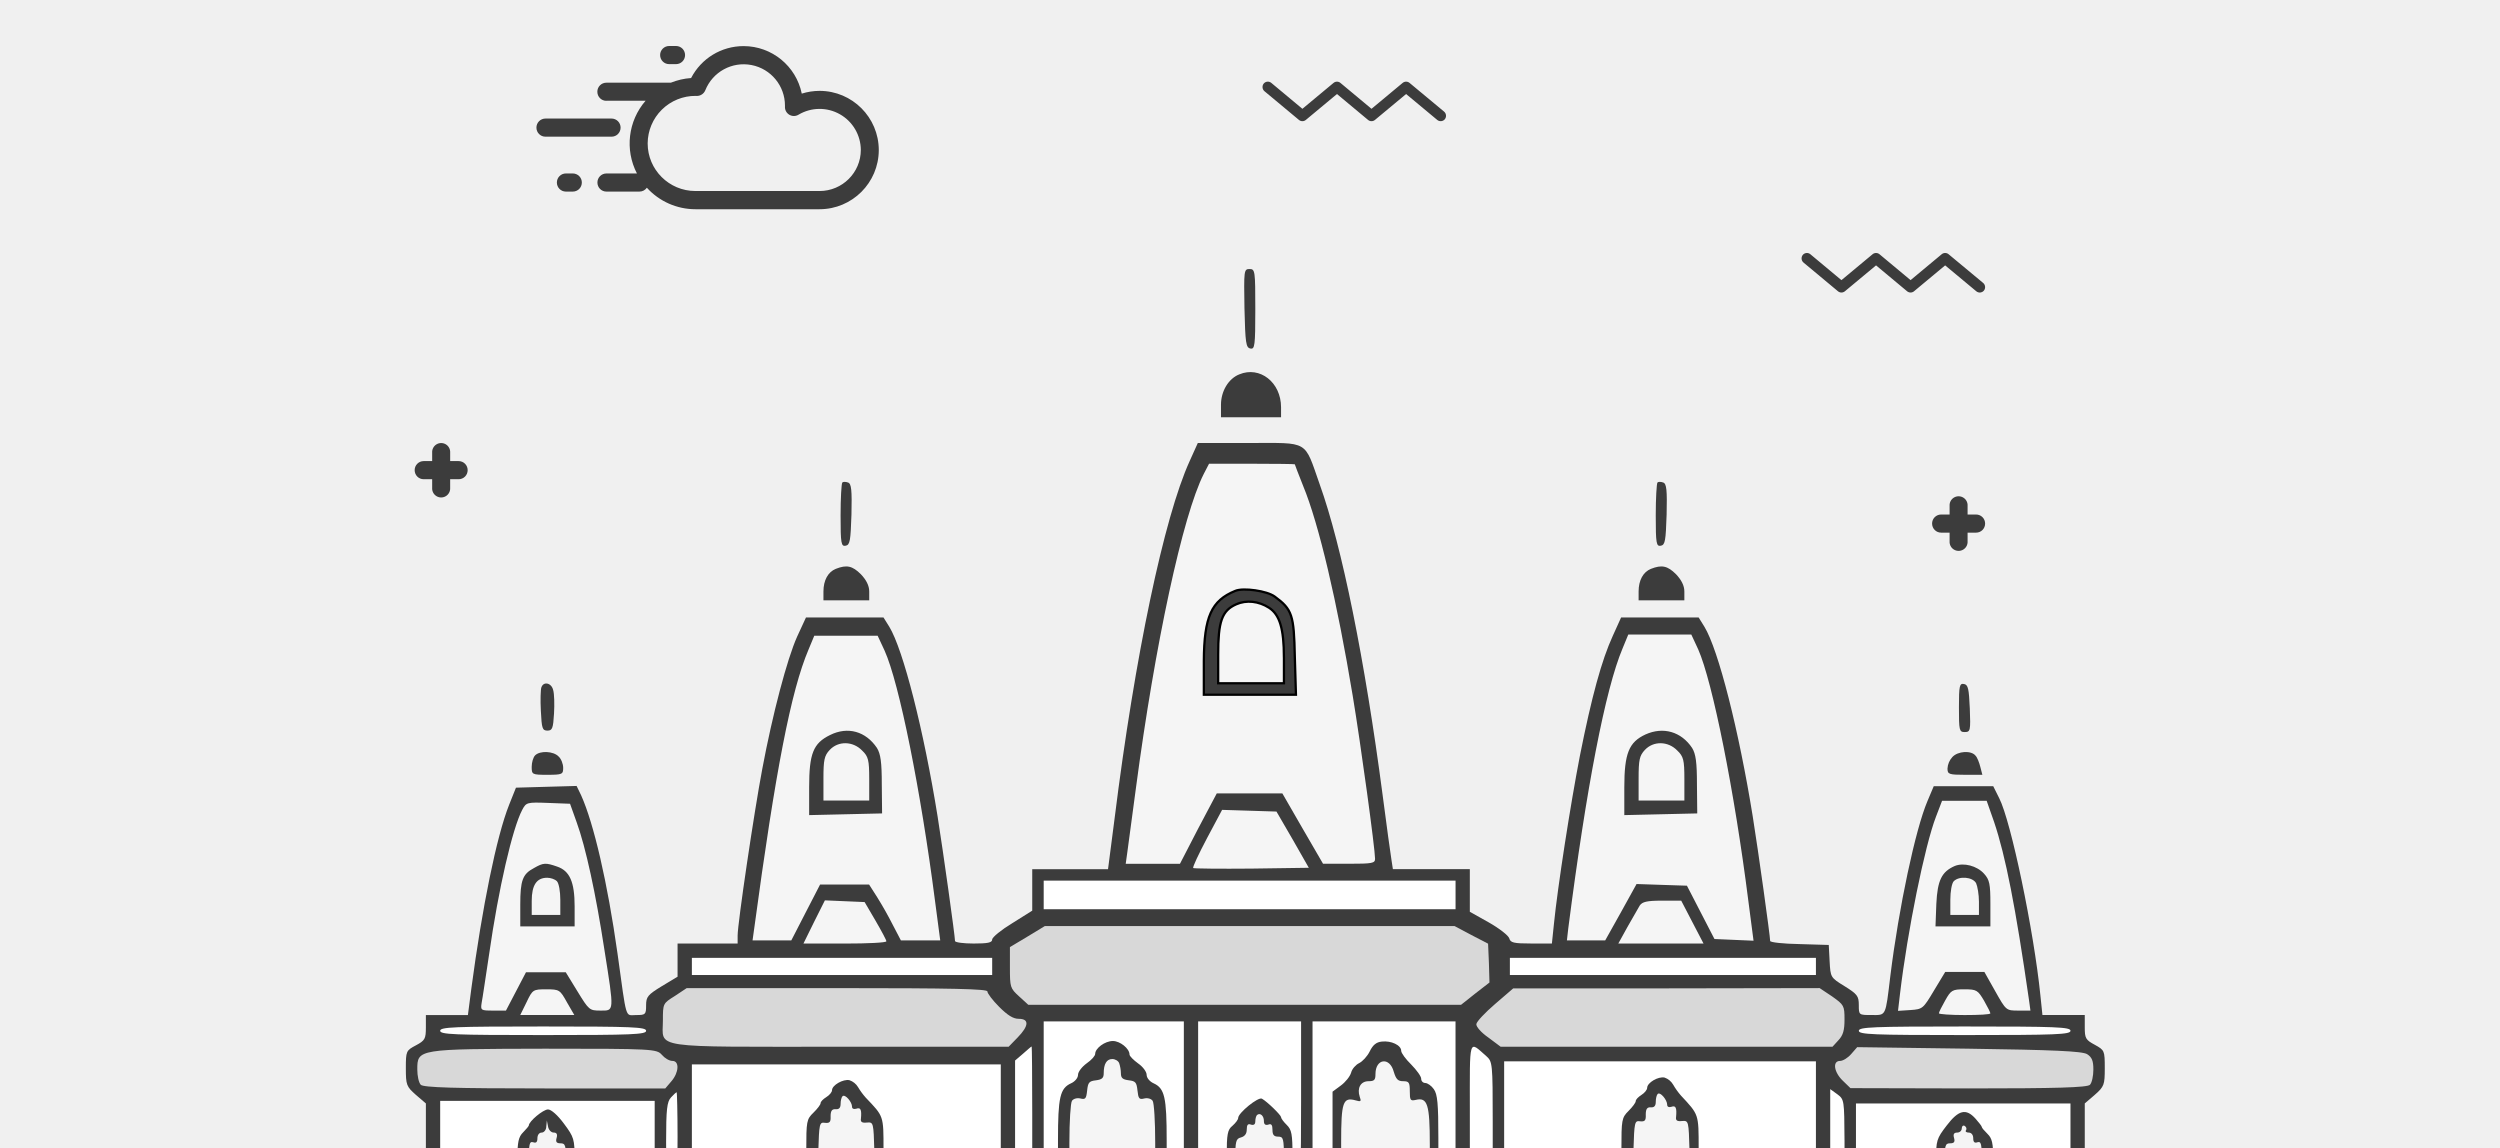
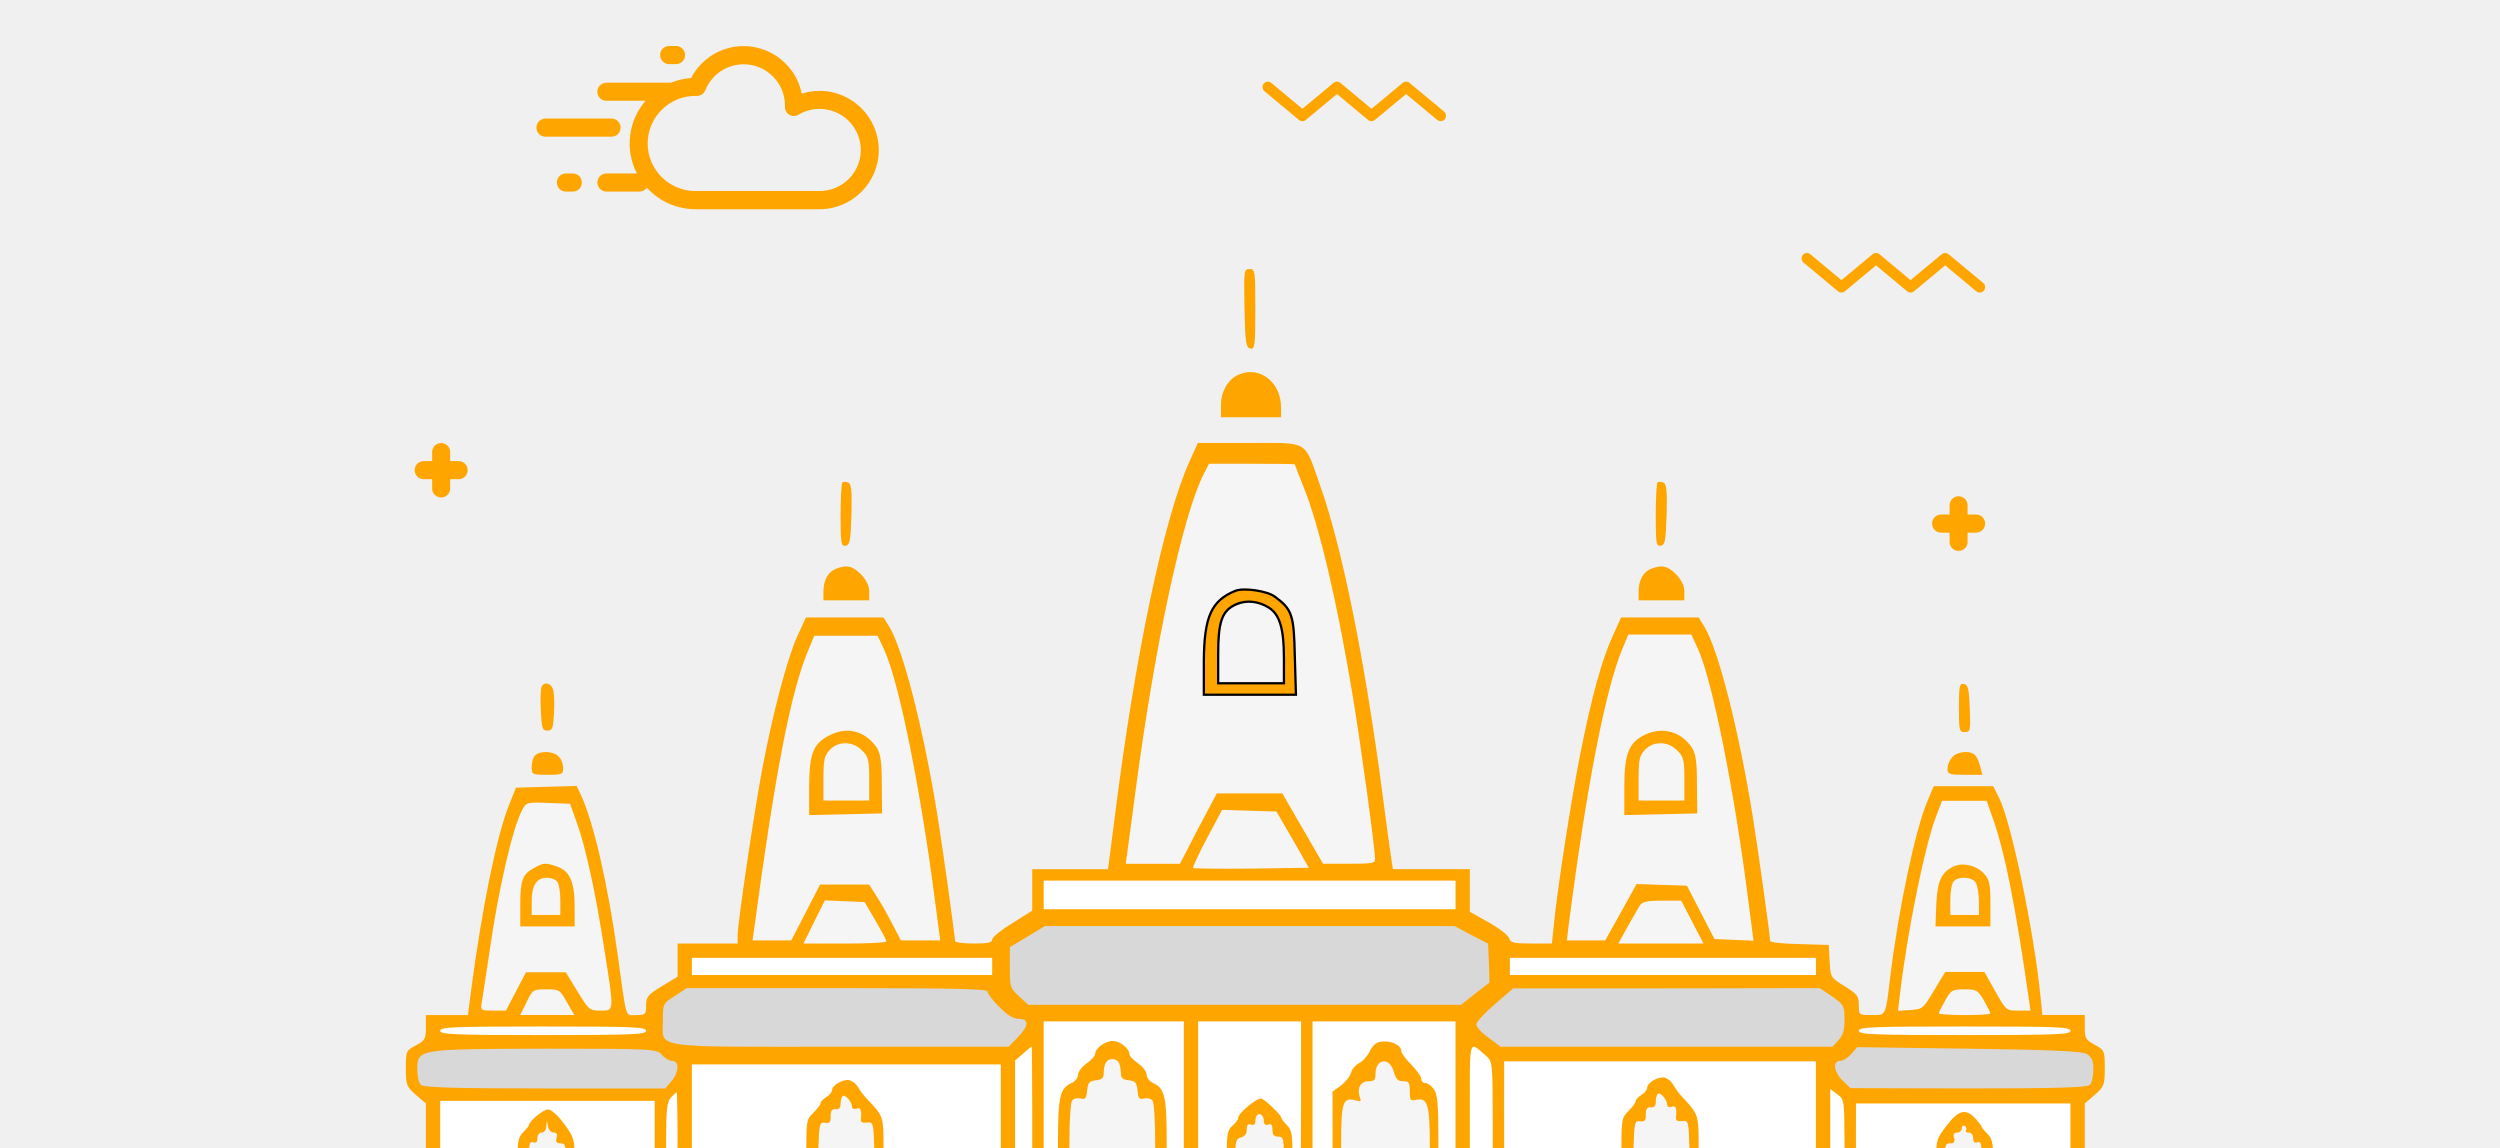
<svg xmlns="http://www.w3.org/2000/svg" fill="bengaluru_svg__dynamic-shade-fill" class="s-y_bCXRrkrYfP">
  <g clip-path="url(#faridabad_svg__a)" class="s-y_bCXRrkrYfP">
-     <path fill="#3C3C3C" d="M80.106 12.696a.235.235 0 0 0 .298 0l1.359-1.13 1.356 1.13a.235.235 0 0 0 .298 0l1.358-1.13 1.359 1.13a.235.235 0 0 0 .33-.031.24.24 0 0 0-.032-.333l-1.508-1.253a.235.235 0 0 0-.298 0l-1.358 1.13-1.356-1.13a.235.235 0 0 0-.298 0l-1.359 1.13-1.356-1.13a.234.234 0 0 0-.329.032.24.24 0 0 0 .032.332zM26.429 4.39h1.708a2.845 2.845 0 0 0-.378 3.17h-1.33a.393.393 0 0 0-.392.395c0 .219.175.395.392.395h1.442c.133 0 .25-.068.321-.168a2.86 2.86 0 0 0 2.114.937h5.413A2.584 2.584 0 0 0 38.3 6.54a2.584 2.584 0 0 0-2.58-2.58q-.399.002-.777.12a2.59 2.59 0 0 0-2.531-2.071c-.978 0-1.85.54-2.292 1.392-.31.021-.606.093-.883.203h-2.81a.393.393 0 0 0-.393.395c0 .219.175.395.392.395zm3.89-.208h.042a.4.4 0 0 0 .378-.247 1.8 1.8 0 0 1 3.472.671v.04A.389.389 0 0 0 34.8 5a1.797 1.797 0 0 1 2.717 1.535c0 .988-.807 1.79-1.797 1.79h-5.413c-1.147 0-2.08-.929-2.08-2.074a2.08 2.08 0 0 1 2.096-2.072z" class="bengaluru_svg__dynamic-shade-fill s-y_bCXRrkrYfP" />
-     <path fill="#3C3C3C" d="M23.77 5.957h2.885a.393.393 0 0 0 .392-.395.393.393 0 0 0-.392-.395h-2.884a.393.393 0 0 0-.392.395c0 .218.175.395.392.395M25.358 7.955a.393.393 0 0 0-.392-.395h-.303a.393.393 0 0 0-.393.395c0 .219.176.395.393.395h.303a.393.393 0 0 0 .392-.395M29.162 2.795h.303a.393.393 0 0 0 .392-.395.393.393 0 0 0-.392-.395h-.303a.393.393 0 0 0-.392.395c0 .218.175.395.392.395M18.464 20.886h.371v.374a.393.393 0 1 0 .784 0v-.374h.371a.393.393 0 0 0 .392-.395.393.393 0 0 0-.392-.395h-.37v-.374a.393.393 0 1 0-.785 0v.374h-.371a.393.393 0 0 0-.392.395c0 .219.175.395.392.395M84.598 23.214h.371v.374a.393.393 0 1 0 .784 0v-.374h.372a.393.393 0 0 0 .392-.395.393.393 0 0 0-.392-.395h-.372v-.374a.393.393 0 1 0-.784 0v.374h-.37a.393.393 0 0 0-.393.395c0 .218.175.395.392.395" class="bengaluru_svg__dynamic-shade-fill s-y_bCXRrkrYfP" />
+     <path fill="#FFA500" d="M80.106 12.696a.235.235 0 0 0 .298 0l1.359-1.13 1.356 1.13a.235.235 0 0 0 .298 0l1.358-1.13 1.359 1.13a.235.235 0 0 0 .33-.031.24.24 0 0 0-.032-.333l-1.508-1.253a.235.235 0 0 0-.298 0l-1.358 1.13-1.356-1.13a.235.235 0 0 0-.298 0l-1.359 1.13-1.356-1.13a.234.234 0 0 0-.329.032.24.24 0 0 0 .032.332zM26.429 4.39h1.708a2.845 2.845 0 0 0-.378 3.17h-1.33a.393.393 0 0 0-.392.395c0 .219.175.395.392.395h1.442c.133 0 .25-.068.321-.168a2.86 2.86 0 0 0 2.114.937h5.413A2.584 2.584 0 0 0 38.3 6.54a2.584 2.584 0 0 0-2.58-2.58q-.399.002-.777.12a2.59 2.59 0 0 0-2.531-2.071c-.978 0-1.85.54-2.292 1.392-.31.021-.606.093-.883.203h-2.81a.393.393 0 0 0-.393.395c0 .219.175.395.392.395zm3.89-.208h.042a.4.4 0 0 0 .378-.247 1.8 1.8 0 0 1 3.472.671v.04A.389.389 0 0 0 34.8 5a1.797 1.797 0 0 1 2.717 1.535c0 .988-.807 1.79-1.797 1.79h-5.413c-1.147 0-2.08-.929-2.08-2.074a2.08 2.08 0 0 1 2.096-2.072z" class="bengaluru_svg__dynamic-shade-fill s-y_bCXRrkrYfP" />
+     <path fill="#FFA500" d="M23.77 5.957h2.885a.393.393 0 0 0 .392-.395.393.393 0 0 0-.392-.395h-2.884a.393.393 0 0 0-.392.395c0 .218.175.395.392.395M25.358 7.955a.393.393 0 0 0-.392-.395h-.303a.393.393 0 0 0-.393.395c0 .219.176.395.393.395h.303a.393.393 0 0 0 .392-.395M29.162 2.795h.303a.393.393 0 0 0 .392-.395.393.393 0 0 0-.392-.395h-.303a.393.393 0 0 0-.392.395c0 .218.175.395.392.395M18.464 20.886h.371v.374a.393.393 0 1 0 .784 0v-.374h.371a.393.393 0 0 0 .392-.395.393.393 0 0 0-.392-.395h-.37v-.374a.393.393 0 1 0-.785 0v.374h-.371a.393.393 0 0 0-.392.395c0 .219.175.395.392.395M84.598 23.214h.371v.374a.393.393 0 1 0 .784 0v-.374h.372a.393.393 0 0 0 .392-.395.393.393 0 0 0-.392-.395h-.372v-.374a.393.393 0 1 0-.784 0v.374h-.37a.393.393 0 0 0-.393.395c0 .218.175.395.392.395" class="bengaluru_svg__dynamic-shade-fill s-y_bCXRrkrYfP" />
    <path fill="url(#faridabad_svg__b)" class="bengaluru_svg__dynamic-shade-fill s-y_bCXRrkrYfP" d="M25.762 51.21H.004V52h25.758z" />
-     <path fill="#3C3C3C" d="M83.202 51.21H25.764V52h57.438z" class="bengaluru_svg__dynamic-shade-fill s-y_bCXRrkrYfP" />
+     <path fill="#FFA500" d="M83.202 51.21H25.764V52h57.438z" class="bengaluru_svg__dynamic-shade-fill s-y_bCXRrkrYfP" />
    <path fill="url(#faridabad_svg__c)" class="bengaluru_svg__dynamic-shade-fill s-y_bCXRrkrYfP" d="M108.96 51.21H83.202V52h25.758z" />
  </g>
  <g clip-path="url(#faridabad_svg__d)" class="s-y_bCXRrkrYfP">
-     <path fill="#3C3C3C" d="M54.237 13.433c.037 1.52.062 1.72.261 1.757.187.038.212-.112.212-1.707 0-1.683-.012-1.758-.249-1.758-.25 0-.25.062-.224 1.708M54.012 16.316c-.474.187-.798.735-.798 1.321v.549h2.618v-.436c0-1.085-.922-1.808-1.82-1.434M51.844 20.106c-1.11 2.443-2.381 8.464-3.266 15.557l-.287 2.218h-3.303v1.808l-.873.548c-.474.287-.873.611-.873.71 0 .138-.199.175-.81.175-.449 0-.81-.05-.81-.112 0-.212-.511-3.864-.76-5.435-.599-3.727-1.496-7.267-2.107-8.264l-.25-.4h-3.378l-.386.836c-.436.972-1.072 3.378-1.52 5.771-.35 1.845-1.073 6.72-1.073 7.255v.35H29.53v1.445l-.685.412c-.611.374-.686.461-.686.835 0 .399-.025.424-.436.424-.486 0-.399.287-.81-2.68-.437-3.104-1.035-5.672-1.584-6.894l-.199-.411-1.321.037-1.322.038-.299.748c-.548 1.383-1.171 4.45-1.645 8.003l-.15 1.159h-1.832v.536c0 .498-.038.573-.436.785-.424.224-.437.25-.437.997 0 .723.025.798.437 1.16l.436.374v3.378h-2.867c-1.833 0-2.867.05-2.867.124 0 .075 1.072.125 2.966.125 3.516.013 73.858 0 77.972 0 1.795 0 2.83-.05 2.83-.125 0-.074-1.035-.124-2.867-.124H90.86V48.09l.436-.374c.411-.362.436-.437.436-1.16 0-.773-.012-.785-.436-1.022-.399-.212-.436-.286-.436-.76v-.536h-1.845l-.088-.848c-.286-2.83-1.284-7.604-1.795-8.601l-.261-.524h-2.593l-.274.649c-.524 1.234-1.247 4.624-1.62 7.64-.213 1.771-.175 1.684-.811 1.684-.561 0-.561 0-.561-.436 0-.387-.062-.474-.623-.823-.611-.374-.611-.387-.649-1.085l-.037-.71-1.271-.038c-.711-.012-1.284-.075-1.284-.137 0-.212-.511-3.877-.76-5.435-.6-3.727-1.497-7.267-2.108-8.264l-.249-.4h-3.378l-.361.798c-.487 1.06-.923 2.656-1.434 5.224-.411 2.119-.972 5.721-1.134 7.342l-.088.847h-.897c-.773 0-.91-.037-.96-.224-.037-.125-.436-.436-.898-.698l-.822-.461V37.88h-3.353l-.063-.411c-.037-.212-.212-1.496-.386-2.83-.773-5.883-1.77-10.832-2.743-13.537-.685-1.945-.436-1.795-3.066-1.795h-2.244z" class="bengaluru_svg__dynamic-shade-fill s-y_bCXRrkrYfP" />
+     <path fill="#FFA500" d="M54.237 13.433c.037 1.52.062 1.72.261 1.757.187.038.212-.112.212-1.707 0-1.683-.012-1.758-.249-1.758-.25 0-.25.062-.224 1.708M54.012 16.316c-.474.187-.798.735-.798 1.321v.549h2.618v-.436c0-1.085-.922-1.808-1.82-1.434M51.844 20.106c-1.11 2.443-2.381 8.464-3.266 15.557l-.287 2.218h-3.303v1.808l-.873.548c-.474.287-.873.611-.873.71 0 .138-.199.175-.81.175-.449 0-.81-.05-.81-.112 0-.212-.511-3.864-.76-5.435-.599-3.727-1.496-7.267-2.107-8.264l-.25-.4h-3.378l-.386.836c-.436.972-1.072 3.378-1.52 5.771-.35 1.845-1.073 6.72-1.073 7.255v.35H29.53v1.445l-.685.412c-.611.374-.686.461-.686.835 0 .399-.025.424-.436.424-.486 0-.399.287-.81-2.68-.437-3.104-1.035-5.672-1.584-6.894l-.199-.411-1.321.037-1.322.038-.299.748c-.548 1.383-1.171 4.45-1.645 8.003l-.15 1.159h-1.832v.536c0 .498-.038.573-.436.785-.424.224-.437.25-.437.997 0 .723.025.798.437 1.16l.436.374v3.378h-2.867c-1.833 0-2.867.05-2.867.124 0 .075 1.072.125 2.966.125 3.516.013 73.858 0 77.972 0 1.795 0 2.83-.05 2.83-.125 0-.074-1.035-.124-2.867-.124H90.86V48.09l.436-.374c.411-.362.436-.437.436-1.16 0-.773-.012-.785-.436-1.022-.399-.212-.436-.286-.436-.76v-.536h-1.845l-.088-.848c-.286-2.83-1.284-7.604-1.795-8.601l-.261-.524h-2.593l-.274.649c-.524 1.234-1.247 4.624-1.62 7.64-.213 1.771-.175 1.684-.811 1.684-.561 0-.561 0-.561-.436 0-.387-.062-.474-.623-.823-.611-.374-.611-.387-.649-1.085l-.037-.71-1.271-.038c-.711-.012-1.284-.075-1.284-.137 0-.212-.511-3.877-.76-5.435-.6-3.727-1.497-7.267-2.108-8.264l-.249-.4h-3.378l-.361.798c-.487 1.06-.923 2.656-1.434 5.224-.411 2.119-.972 5.721-1.134 7.342l-.088.847h-.897c-.773 0-.91-.037-.96-.224-.037-.125-.436-.436-.898-.698l-.822-.461V37.88h-3.353l-.063-.411c-.037-.212-.212-1.496-.386-2.83-.773-5.883-1.77-10.832-2.743-13.537-.685-1.945-.436-1.795-3.066-1.795h-2.244z" class="bengaluru_svg__dynamic-shade-fill s-y_bCXRrkrYfP" />
    <path fill="#F5F5F5" d="M56.431 20.235c0 .024.17.445.362.938.688 1.66 1.484 5.062 2.16 9.138.361 2.176.976 6.685.976 7.118 0 .192-.12.216-1.134.216h-1.133l-.893-1.539-.88-1.527H53.03l-.808 1.527-.796 1.54h-2.364l.072-.518c.037-.276.205-1.539.374-2.79.832-6.275 2.039-11.878 2.955-13.682l.23-.445h1.869c1.025 0 1.87.012 1.87.024M38.552 28.354c.64 1.413 1.58 6.115 2.196 10.89l.23 1.742h-1.714l-.35-.67a16 16 0 0 0-.687-1.218l-.35-.548h-2.135l-.628 1.218-.627 1.218h-1.689l.073-.523c.929-6.883 1.604-10.355 2.364-12.146l.253-.609h2.763zM74.013 28.303c.624 1.407 1.584 6.201 2.183 10.947l.228 1.749-.851-.037-.852-.037-.6-1.162-.6-1.162-1.103-.036-1.092-.037-.683 1.235-.684 1.223H68.29l.06-.526c.792-6.164 1.62-10.432 2.364-12.194l.251-.611h2.747zM25.13 35.83c.4 1.098.836 3.116 1.21 5.552.436 2.758.436 2.662-.175 2.662-.474 0-.499-.024-.997-.836l-.511-.835h-1.733l-.436.835-.437.836h-.56c-.537 0-.549-.012-.5-.334.038-.18.175-1.135.325-2.114.411-2.877 1.022-5.504 1.446-6.304.174-.322.2-.334 1.134-.298l.948.036zM86.91 35.828c.498 1.48.934 3.693 1.52 7.76l.062.456h-.523c-.536 0-.536 0-1.01-.842l-.474-.842h-1.707l-.487.806c-.473.794-.498.818-1.022.854l-.548.036.087-.745c.324-2.731 1.084-6.473 1.57-7.724l.262-.685h1.945z" class="bengaluru_svg__dynamic-shade-fill s-y_bCXRrkrYfP" />
    <path fill="#F5F5F5" d="m56.343 36.595.698 1.225-2.493.036c-1.371.013-2.518 0-2.543-.024-.038-.037.237-.612.598-1.298l.66-1.238 1.185.037 1.184.037z" class="s-y_bCXRrkrYfP" />
    <path fill="#fff" d="M63.437 39.003v.624h-17.95V38.38h17.95z" class="s-y_bCXRrkrYfP" />
    <path fill="#F5F5F5" d="M38.157 40.125c.262.449.474.848.474.898 0 .062-.81.1-1.808.1h-1.807l.461-.936.474-.947.86.037.872.038zM73.758 40.188l.487.935H70.53l.399-.723c.224-.387.46-.81.536-.935.112-.162.311-.212.972-.212h.835z" class="s-y_bCXRrkrYfP" />
    <path fill="#D8D8D8" d="m64.126 40.75.729.378.036.847.024.846-.62.48-.619.492H44.817l-.4-.366c-.39-.354-.402-.4-.402-1.258v-.892l.766-.458.753-.457h17.863z" class="bengaluru_svg__dynamic-shade-fill s-y_bCXRrkrYfP" />
    <path fill="#fff" d="M43.242 42.12v.374H30.154v-.748h13.088zM79.143 42.12v.374H65.805v-.748h13.338z" class="s-y_bCXRrkrYfP" />
    <path fill="#D8D8D8" d="M43.033 43.21c0 .085.232.39.512.67.366.365.61.523.854.523.463 0 .45.304-.05.816l-.39.401h-7.314c-8.412 0-7.754.098-7.754-1.144 0-.742 0-.742.525-1.071l.512-.34h6.559c5.047 0 6.546.036 6.546.145M79.853 43.43c.512.364.536.401.536.998 0 .474-.06.693-.268.912l-.256.28H65.403l-.536-.401c-.317-.22-.536-.475-.524-.585s.377-.499.816-.876l.792-.682h6.677l6.677-.012z" class="bengaluru_svg__dynamic-shade-fill s-y_bCXRrkrYfP" />
    <path fill="#F5F5F5" d="m24.706 43.678.324.56h-2.356l.275-.56c.261-.549.286-.561.86-.561.573 0 .598.025.897.56M86.472 43.616c.15.261.274.51.274.548 0 .05-.498.075-1.122.075-.61 0-1.121-.038-1.121-.075 0-.05.124-.3.274-.561.25-.449.311-.486.835-.486.536 0 .586.037.86.498" class="bengaluru_svg__dynamic-shade-fill s-y_bCXRrkrYfP" />
    <path fill="#fff" d="M51.595 47.993v3.476h-.748V49.7c0-1.878-.087-2.268-.573-2.488-.162-.073-.3-.232-.3-.366s-.162-.354-.373-.5c-.2-.146-.374-.317-.374-.39 0-.256-.412-.586-.723-.586-.35 0-.773.317-.773.561 0 .086-.162.269-.374.415-.2.146-.374.366-.374.5s-.137.293-.3.366c-.486.22-.573.61-.573 2.488v1.769h-.623v-6.953h6.108zM56.705 47.993c0 3.012-.025 3.476-.187 3.476-.15 0-.187-.208-.187-1.098 0-.94-.037-1.134-.25-1.342-.136-.134-.248-.28-.248-.341-.013-.098-.599-.671-.836-.805-.162-.086-1.034.622-1.034.841 0 .074-.113.22-.25.342-.212.17-.249.354-.249 1.305v1.098h-1.246v-6.953h4.487zM63.436 47.993v3.476h-.748v-1.866c0-1.488-.037-1.915-.199-2.135-.1-.146-.274-.268-.374-.268a.18.18 0 0 1-.175-.183c0-.11-.199-.378-.436-.622-.237-.232-.436-.5-.436-.598 0-.244-.436-.451-.848-.402-.237.024-.386.146-.523.427-.1.207-.312.439-.462.512s-.311.256-.349.414c-.05.171-.249.415-.448.562l-.362.268v3.89h-.872v-6.952h6.232z" class="bengaluru_svg__dynamic-shade-fill s-y_bCXRrkrYfP" />
    <path fill="#fff" d="M28.16 44.924c0 .162-.587.187-4.488.187s-4.488-.025-4.488-.187.586-.187 4.488-.187c3.901 0 4.487.025 4.487.187M90.238 44.924c0 .162-.599.187-4.613.187-4.013 0-4.612-.025-4.612-.187s.599-.187 4.612-.187c4.014 0 4.613.025 4.613.187M64.783 46.034c.261.237.274.299.274 2.842v2.593h-.997v-3.004c0-3.316-.063-3.117.723-2.431M44.988 48.54v2.929h-.748V46.22l.35-.3c.186-.161.348-.311.373-.311.012 0 .025 1.321.025 2.93" class="s-y_bCXRrkrYfP" />
    <path fill="#F5F5F5" d="M48.777 46.337c.037.101.075.294.075.44 0 .204.074.272.349.306.286.034.336.09.373.44.038.362.075.408.3.351.137-.034.299.011.361.102.063.09.112.904.112 1.82v1.673h-3.74v-1.673c0-.916.05-1.73.113-1.82.062-.09.224-.136.361-.102.225.057.262.011.3-.35.037-.35.087-.407.386-.441.262-.034.336-.102.336-.305 0-.407.125-.622.374-.622.125 0 .262.079.3.18M60.744 46.71c.1.323.175.412.412.412.25 0 .287.056.287.435 0 .39.024.435.261.379.511-.123.611.2.611 1.94v1.593h-3.864v-1.66c0-1.784.075-2.007.636-1.85.224.066.249.044.174-.157-.125-.379.037-.68.386-.68.25 0 .3-.055.3-.312 0-.68.623-.758.797-.1" class="s-y_bCXRrkrYfP" />
    <path fill="#D8D8D8" d="M90.965 45.945c.208.133.27.293.27.666 0 .28-.062.573-.148.666-.11.12-1.444.16-5.299.16l-5.14-.013-.33-.32c-.391-.373-.465-.866-.122-.866.122 0 .343-.133.49-.307l.256-.293 4.871.067c3.647.053 4.944.106 5.152.24M28.845 45.971c.125.147.324.267.462.267.311 0 .286.506-.05.892l-.262.307h-5.26c-3.915 0-5.286-.04-5.398-.16-.087-.093-.15-.386-.15-.666 0-.893.013-.893 5.56-.906 4.712 0 4.874.013 5.098.266" class="bengaluru_svg__dynamic-shade-fill s-y_bCXRrkrYfP" />
    <path fill="#fff" d="M43.617 48.929v2.54h-5.111V50.09c0-1.476.012-1.427-.773-2.25a3 3 0 0 1-.337-.46.7.7 0 0 0-.374-.302c-.274-.06-.76.218-.76.436 0 .084-.112.217-.25.302-.136.085-.249.194-.249.266 0 .06-.137.242-.311.411-.3.29-.312.375-.312 1.645v1.33h-4.986V46.39h13.463zM79.143 48.863v2.606h-5.111v-1.415c0-1.514.012-1.464-.773-2.308a3 3 0 0 1-.337-.472.7.7 0 0 0-.374-.31c-.274-.062-.76.223-.76.447 0 .086-.112.223-.25.31-.136.087-.249.198-.249.273 0 .062-.137.248-.311.422-.3.298-.312.385-.312 1.688v1.365h-5.111v-5.213h13.588z" class="bengaluru_svg__dynamic-shade-fill s-y_bCXRrkrYfP" />
    <path fill="#F5F5F5" class="bengaluru_svg__dynamic-shade-fill s-y_bCXRrkrYfP" d="M37.135 48.24c0 .08.075.114.187.08.187-.069.237.045.2.433-.026.148.05.194.261.171.287-.023.287 0 .324 1.255l.038 1.29h-2.518l.037-1.29c.037-1.21.05-1.278.287-1.243.212.023.261-.035.249-.286 0-.24.062-.32.224-.308.137.012.212-.057.212-.228 0-.148.038-.297.087-.342.113-.091.412.25.412.468M72.661 48.155c0 .082.075.117.187.082.187-.07.237.046.2.445-.025.152.05.199.261.175.287-.023.287 0 .325 1.288l.037 1.324h-2.518l.037-1.324c.038-1.24.05-1.311.287-1.276.212.023.262-.035.25-.293 0-.246.062-.328.224-.316.137.012.212-.058.212-.234 0-.152.037-.305.087-.352.112-.093.411.258.411.48" />
    <path fill="#fff" d="M80.39 49.686v1.783h-.624v-4.002l.312.225c.3.224.3.261.311 1.994M29.53 49.537c0 1.845-.012 1.932-.249 1.932s-.25-.087-.25-1.708c0-1.409.038-1.745.213-1.932.112-.125.224-.225.249-.225.012 0 .037.873.037 1.933" class="s-y_bCXRrkrYfP" />
    <path fill="#fff" d="M28.533 49.724v1.745h-3.49v-.935c0-.885-.025-.972-.462-1.558-.274-.374-.56-.624-.697-.624-.212 0-.836.524-.836.698 0 .025-.112.163-.249.3-.2.2-.25.411-.25 1.184v.935h-3.365v-3.491h9.349zM90.237 49.78v1.689h-3.366v-.905c0-.747-.05-.952-.249-1.145-.137-.133-.25-.266-.25-.302s-.124-.193-.273-.362c-.412-.458-.736-.386-1.26.302-.436.567-.46.651-.46 1.507v.905h-3.491v-3.377h9.349z" class="bengaluru_svg__dynamic-shade-fill s-y_bCXRrkrYfP" />
    <path fill="#F5F5F5" class="bengaluru_svg__dynamic-shade-fill s-y_bCXRrkrYfP" d="M55.084 48.856c0 .148.063.193.187.16.137-.058.187.01.187.226s.062.296.25.296c.224 0 .249.08.249.965v.966h-2.12v-.92c0-.818.025-.92.25-.977.162-.046.25-.16.25-.341 0-.205.05-.273.186-.216.125.034.187-.011.187-.148 0-.113.038-.238.075-.272.137-.114.3.034.3.261M24.133 49.36c.125 0 .174.071.125.235-.05.176 0 .234.174.234.212 0 .237.094.237.82v.82h-1.62v-.879c0-.726.024-.854.186-.808.125.047.187 0 .187-.175 0-.14.075-.246.187-.246.1 0 .2-.117.2-.27l.025-.257.05.258c.024.152.137.269.249.269M85.687 49.255c-.05.059.012.106.112.106.124 0 .2.105.2.246 0 .175.062.222.186.175.162-.046.187.082.187.809v.878h-1.62v-.82c0-.726.025-.82.237-.82.174 0 .224-.058.174-.234-.05-.164 0-.234.137-.234.112 0 .2-.082.2-.187 0-.094.062-.141.124-.106.075.047.1.129.063.187" />
-     <path fill="#3C3C3C" fill-rule="evenodd" d="M52.467 28.806c.013-1.92.324-2.63 1.371-3.054.35-.15 1.384 0 1.72.25.76.56.836.797.873 2.605l.05 1.67h-4.014zm3.49-.15c0-1.258-.187-1.869-.648-2.168-.448-.287-.984-.35-1.433-.15-.623.274-.785.748-.785 2.194v1.247h2.867z" class="bengaluru_svg__dynamic-shade-fill s-y_bCXRrkrYfP" clip-rule="evenodd" />
+     <path fill="#FFA500" fill-rule="evenodd" d="M52.467 28.806c.013-1.92.324-2.63 1.371-3.054.35-.15 1.384 0 1.72.25.76.56.836.797.873 2.605l.05 1.67h-4.014zm3.49-.15c0-1.258-.187-1.869-.648-2.168-.448-.287-.984-.35-1.433-.15-.623.274-.785.748-.785 2.194v1.247h2.867z" class="bengaluru_svg__dynamic-shade-fill s-y_bCXRrkrYfP" clip-rule="evenodd" />
    <path fill="#000" d="m53.838 25.752.02.046h-.001zm-1.371 3.054h-.05zm3.092-2.804-.03.04zm.872 2.605-.05.002v-.001zm.05 1.67.05-.001.001.051h-.051zm-4.014 0v.05h-.05v-.05zm2.842-3.79.027-.041zm-1.433-.149.02.046zm-.785 3.44v.05h-.05v-.05zm2.867 0h.05v.05h-.05zm-2.101-3.98c-.515.209-.843.485-1.047.94-.206.461-.287 1.11-.293 2.069h-.1c.006-.961.087-1.628.302-2.109.217-.485.568-.776 1.1-.992zm1.672.244a1.2 1.2 0 0 0-.347-.158 3 3 0 0 0-.486-.107 3 3 0 0 0-.488-.034c-.15.003-.272.022-.35.055l-.04-.092c.097-.04.235-.06.388-.063s.33.01.504.035c.175.025.349.063.502.11.151.048.285.106.376.174zm.852 2.566c-.019-.906-.047-1.409-.163-1.755-.113-.34-.311-.532-.69-.811l.06-.08c.382.281.602.489.725.86.122.363.15.883.168 1.784zm.05 1.67-.05-1.67.1-.003.05 1.67zm-1.957-.05h2.007v.1h-2.007zm-2.007 0h2.007v.1h-2.007zm.05-1.422v1.471h-.1v-1.47zm2.82-2.36c.485.315.67.953.67 2.21h-.1c0-1.26-.188-1.843-.625-2.126zm-1.482-.154c.467-.207 1.02-.14 1.481.154l-.054.084c-.436-.28-.955-.338-1.386-.146zm-.814 2.24c0-.723.04-1.21.161-1.553.124-.348.331-.545.654-.687l.04.092c-.3.132-.486.31-.6.628-.115.325-.155.797-.155 1.52zm0 1.247v-1.247h.1v1.247zm1.483.05H53.09v-.1h1.434zm1.434 0h-1.434v-.1h1.434zm.05-1.172v1.122h-.1v-1.122z" class="bengaluru_svg__dynamic-shade-fill s-y_bCXRrkrYfP" />
-     <path fill="#3C3C3C" fill-rule="evenodd" d="M35.265 34.316c0-1.47.175-1.92.91-2.281.773-.386 1.558-.162 2.044.561.162.262.212.623.212 1.596l.013 1.259-1.584.037-1.595.037zm2.618-.361c0-.835-.038-.985-.312-1.247-.399-.411-1.035-.424-1.409-.025-.236.25-.274.437-.274 1.247v.96h1.995zM70.792 34.316c0-1.483.2-1.97.922-2.306.773-.349 1.558-.124 2.032.586.162.262.212.623.212 1.596l.013 1.259-1.584.037-1.595.037zm2.618-.361c0-.835-.038-.985-.312-1.247-.399-.411-1.034-.424-1.409-.025-.236.25-.274.437-.274 1.247v.96h1.995zM22.675 39.427c0-1.06.1-1.334.599-1.596.411-.236.51-.236 1.01-.062.548.187.76.673.76 1.733v.872h-2.369zm1.745-.212c0-.361-.062-.723-.15-.81-.087-.087-.273-.15-.423-.15-.461 0-.673.324-.673 1.01v.61h1.246zM84.391 39.39c.05-1.035.237-1.396.798-1.646.387-.162.973-.012 1.284.337.237.262.274.449.274 1.309v.984h-2.393zm1.857-.088c0-.311-.062-.673-.124-.81-.15-.274-.736-.324-.973-.087-.087.087-.15.449-.15.81v.66h1.247z" class="bengaluru_svg__dynamic-shade-fill s-y_bCXRrkrYfP" clip-rule="evenodd" />
-     <path fill="#3C3C3C" d="M36.71 21.03c-.038.05-.075.685-.075 1.433 0 1.234.025 1.359.224 1.321.187-.037.212-.224.25-1.358.024-1.06 0-1.347-.15-1.397-.1-.037-.212-.037-.25 0M72.237 21.03c-.037.05-.075.685-.075 1.433 0 1.234.025 1.359.224 1.321.187-.037.212-.224.25-1.358.025-1.06 0-1.347-.15-1.397-.1-.037-.212-.037-.25 0M36.424 24.793c-.336.137-.536.498-.536.984v.387h1.995v-.387c0-.249-.125-.498-.362-.748-.374-.373-.623-.423-1.097-.236M71.95 24.793c-.336.137-.535.498-.535.984v.387h1.994v-.387c0-.249-.125-.498-.361-.748-.374-.373-.624-.423-1.097-.236M23.597 29.948c-.037.1-.05.56-.025 1.034.038.76.063.86.287.86.212 0 .25-.1.287-.747.024-.4.012-.86-.038-1.023-.075-.311-.411-.386-.51-.124M85.376 30.833c0 .997.013 1.072.25 1.072.249 0 .261-.062.224-1.022-.038-.873-.075-1.035-.25-1.072-.199-.038-.224.074-.224 1.022M23.323 32.92c-.087.087-.15.312-.15.499 0 .336.013.349.686.349.648 0 .686-.025.686-.3 0-.174-.087-.398-.2-.498-.224-.237-.81-.262-1.022-.05M85.089 32.995a.8.8 0 0 0-.212.499c0 .249.062.274.76.274h.76l-.087-.337c-.05-.2-.137-.424-.212-.498-.187-.237-.772-.2-1.01.062" class="bengaluru_svg__dynamic-shade-fill s-y_bCXRrkrYfP" />
+     <path fill="#FFA500" fill-rule="evenodd" d="M35.265 34.316c0-1.47.175-1.92.91-2.281.773-.386 1.558-.162 2.044.561.162.262.212.623.212 1.596l.013 1.259-1.584.037-1.595.037zm2.618-.361c0-.835-.038-.985-.312-1.247-.399-.411-1.035-.424-1.409-.025-.236.25-.274.437-.274 1.247v.96h1.995zM70.792 34.316c0-1.483.2-1.97.922-2.306.773-.349 1.558-.124 2.032.586.162.262.212.623.212 1.596l.013 1.259-1.584.037-1.595.037zm2.618-.361c0-.835-.038-.985-.312-1.247-.399-.411-1.034-.424-1.409-.025-.236.25-.274.437-.274 1.247v.96h1.995zM22.675 39.427c0-1.06.1-1.334.599-1.596.411-.236.51-.236 1.01-.062.548.187.76.673.76 1.733v.872h-2.369zm1.745-.212c0-.361-.062-.723-.15-.81-.087-.087-.273-.15-.423-.15-.461 0-.673.324-.673 1.01v.61h1.246zM84.391 39.39c.05-1.035.237-1.396.798-1.646.387-.162.973-.012 1.284.337.237.262.274.449.274 1.309v.984h-2.393zm1.857-.088c0-.311-.062-.673-.124-.81-.15-.274-.736-.324-.973-.087-.087.087-.15.449-.15.81v.66h1.247z" class="bengaluru_svg__dynamic-shade-fill s-y_bCXRrkrYfP" clip-rule="evenodd" />
+     <path fill="#FFA500" d="M36.71 21.03c-.038.05-.075.685-.075 1.433 0 1.234.025 1.359.224 1.321.187-.037.212-.224.25-1.358.024-1.06 0-1.347-.15-1.397-.1-.037-.212-.037-.25 0M72.237 21.03c-.037.05-.075.685-.075 1.433 0 1.234.025 1.359.224 1.321.187-.037.212-.224.25-1.358.025-1.06 0-1.347-.15-1.397-.1-.037-.212-.037-.25 0M36.424 24.793c-.336.137-.536.498-.536.984v.387h1.995v-.387c0-.249-.125-.498-.362-.748-.374-.373-.623-.423-1.097-.236M71.95 24.793c-.336.137-.535.498-.535.984v.387h1.994v-.387c0-.249-.125-.498-.361-.748-.374-.373-.624-.423-1.097-.236M23.597 29.948c-.037.1-.05.56-.025 1.034.038.76.063.86.287.86.212 0 .25-.1.287-.747.024-.4.012-.86-.038-1.023-.075-.311-.411-.386-.51-.124M85.376 30.833c0 .997.013 1.072.25 1.072.249 0 .261-.062.224-1.022-.038-.873-.075-1.035-.25-1.072-.199-.038-.224.074-.224 1.022M23.323 32.92c-.087.087-.15.312-.15.499 0 .336.013.349.686.349.648 0 .686-.025.686-.3 0-.174-.087-.398-.2-.498-.224-.237-.81-.262-1.022-.05M85.089 32.995a.8.8 0 0 0-.212.499c0 .249.062.274.76.274h.76l-.087-.337c-.05-.2-.137-.424-.212-.498-.187-.237-.772-.2-1.01.062" class="bengaluru_svg__dynamic-shade-fill s-y_bCXRrkrYfP" />
  </g>
-   <path fill="#3C3C3C" d="M56.613 5.228a.235.235 0 0 0 .298 0l1.358-1.13 1.356 1.13a.235.235 0 0 0 .298 0l1.359-1.13 1.358 1.13a.235.235 0 0 0 .33-.032.24.24 0 0 0-.032-.331l-1.507-1.253a.235.235 0 0 0-.298 0l-1.359 1.13-1.356-1.13a.235.235 0 0 0-.297 0l-1.359 1.13-1.356-1.13a.234.234 0 0 0-.33.031.24.24 0 0 0 .032.332z" class="bengaluru_svg__dynamic-shade-fill s-y_bCXRrkrYfP" />
+   <path fill="#FFA500" d="M56.613 5.228a.235.235 0 0 0 .298 0l1.358-1.13 1.356 1.13a.235.235 0 0 0 .298 0l1.359-1.13 1.358 1.13a.235.235 0 0 0 .33-.032.24.24 0 0 0-.032-.331l-1.507-1.253a.235.235 0 0 0-.298 0l-1.359 1.13-1.356-1.13a.235.235 0 0 0-.297 0l-1.359 1.13-1.356-1.13a.234.234 0 0 0-.33.031.24.24 0 0 0 .032.332z" class="bengaluru_svg__dynamic-shade-fill s-y_bCXRrkrYfP" />
  <defs class="s-y_bCXRrkrYfP">
    <linearGradient id="faridabad_svg__b" x1="0.004" x2="25.762" y1="51.605" y2="51.605" gradientUnits="userSpaceOnUse" class="s-y_bCXRrkrYfP">
      <stop stop-color="#fff" class="s-y_bCXRrkrYfP" />
-       <stop class="bengaluru_svg__dynamic-shade-fill s-y_bCXRrkrYfP" offset="1" stop-color="#3C3C3C" />
+       <stop class="bengaluru_svg__dynamic-shade-fill s-y_bCXRrkrYfP" offset="1" stop-color="#FFA500" />
    </linearGradient>
    <linearGradient id="faridabad_svg__c" x1="83.202" x2="108.963" y1="51.605" y2="51.605" gradientUnits="userSpaceOnUse" class="s-y_bCXRrkrYfP">
-       <stop class="bengaluru_svg__dynamic-shade-fill s-y_bCXRrkrYfP" stop-color="#3C3C3C" />
+       <stop class="bengaluru_svg__dynamic-shade-fill s-y_bCXRrkrYfP" stop-color="#FFA500" />
      <stop offset="1" stop-color="#fff" class="s-y_bCXRrkrYfP" />
    </linearGradient>
    <clipPath id="faridabad_svg__a" class="s-y_bCXRrkrYfP">
      <path fill="#fff" d="M.004 0h108.959v52H.003z" class="s-y_bCXRrkrYfP" />
    </clipPath>
    <clipPath id="faridabad_svg__d" class="s-y_bCXRrkrYfP">
      <path fill="#fff" d="M12.827 11.725H96.14v39.574H12.827z" class="s-y_bCXRrkrYfP" />
    </clipPath>
  </defs>
</svg>
